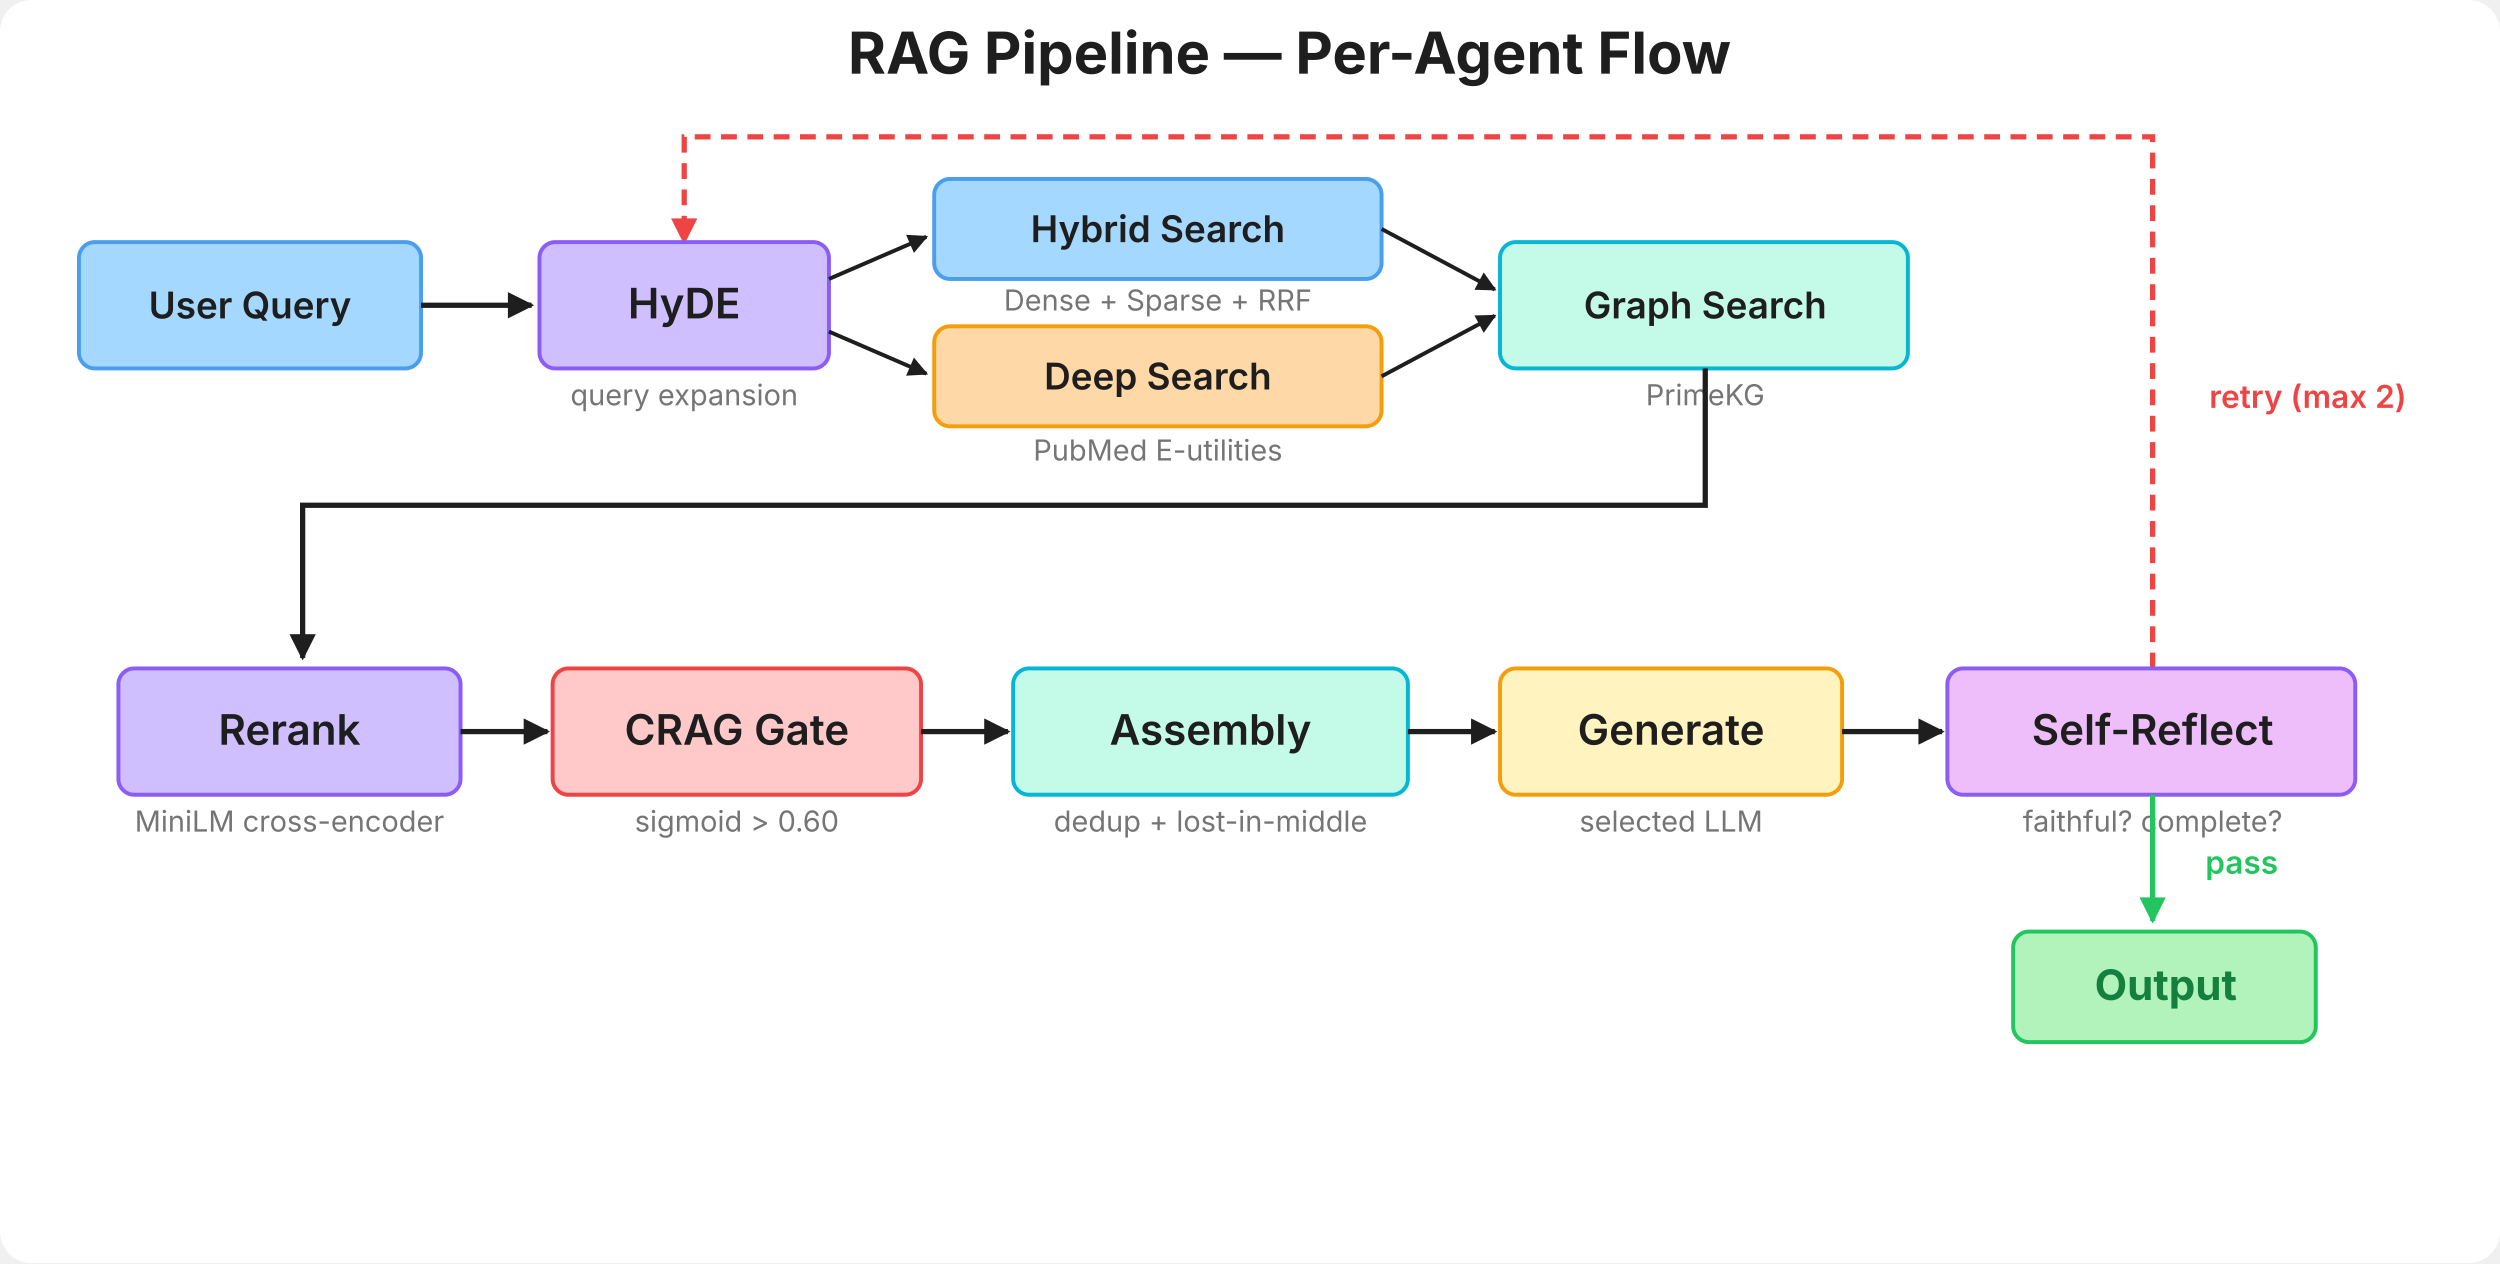
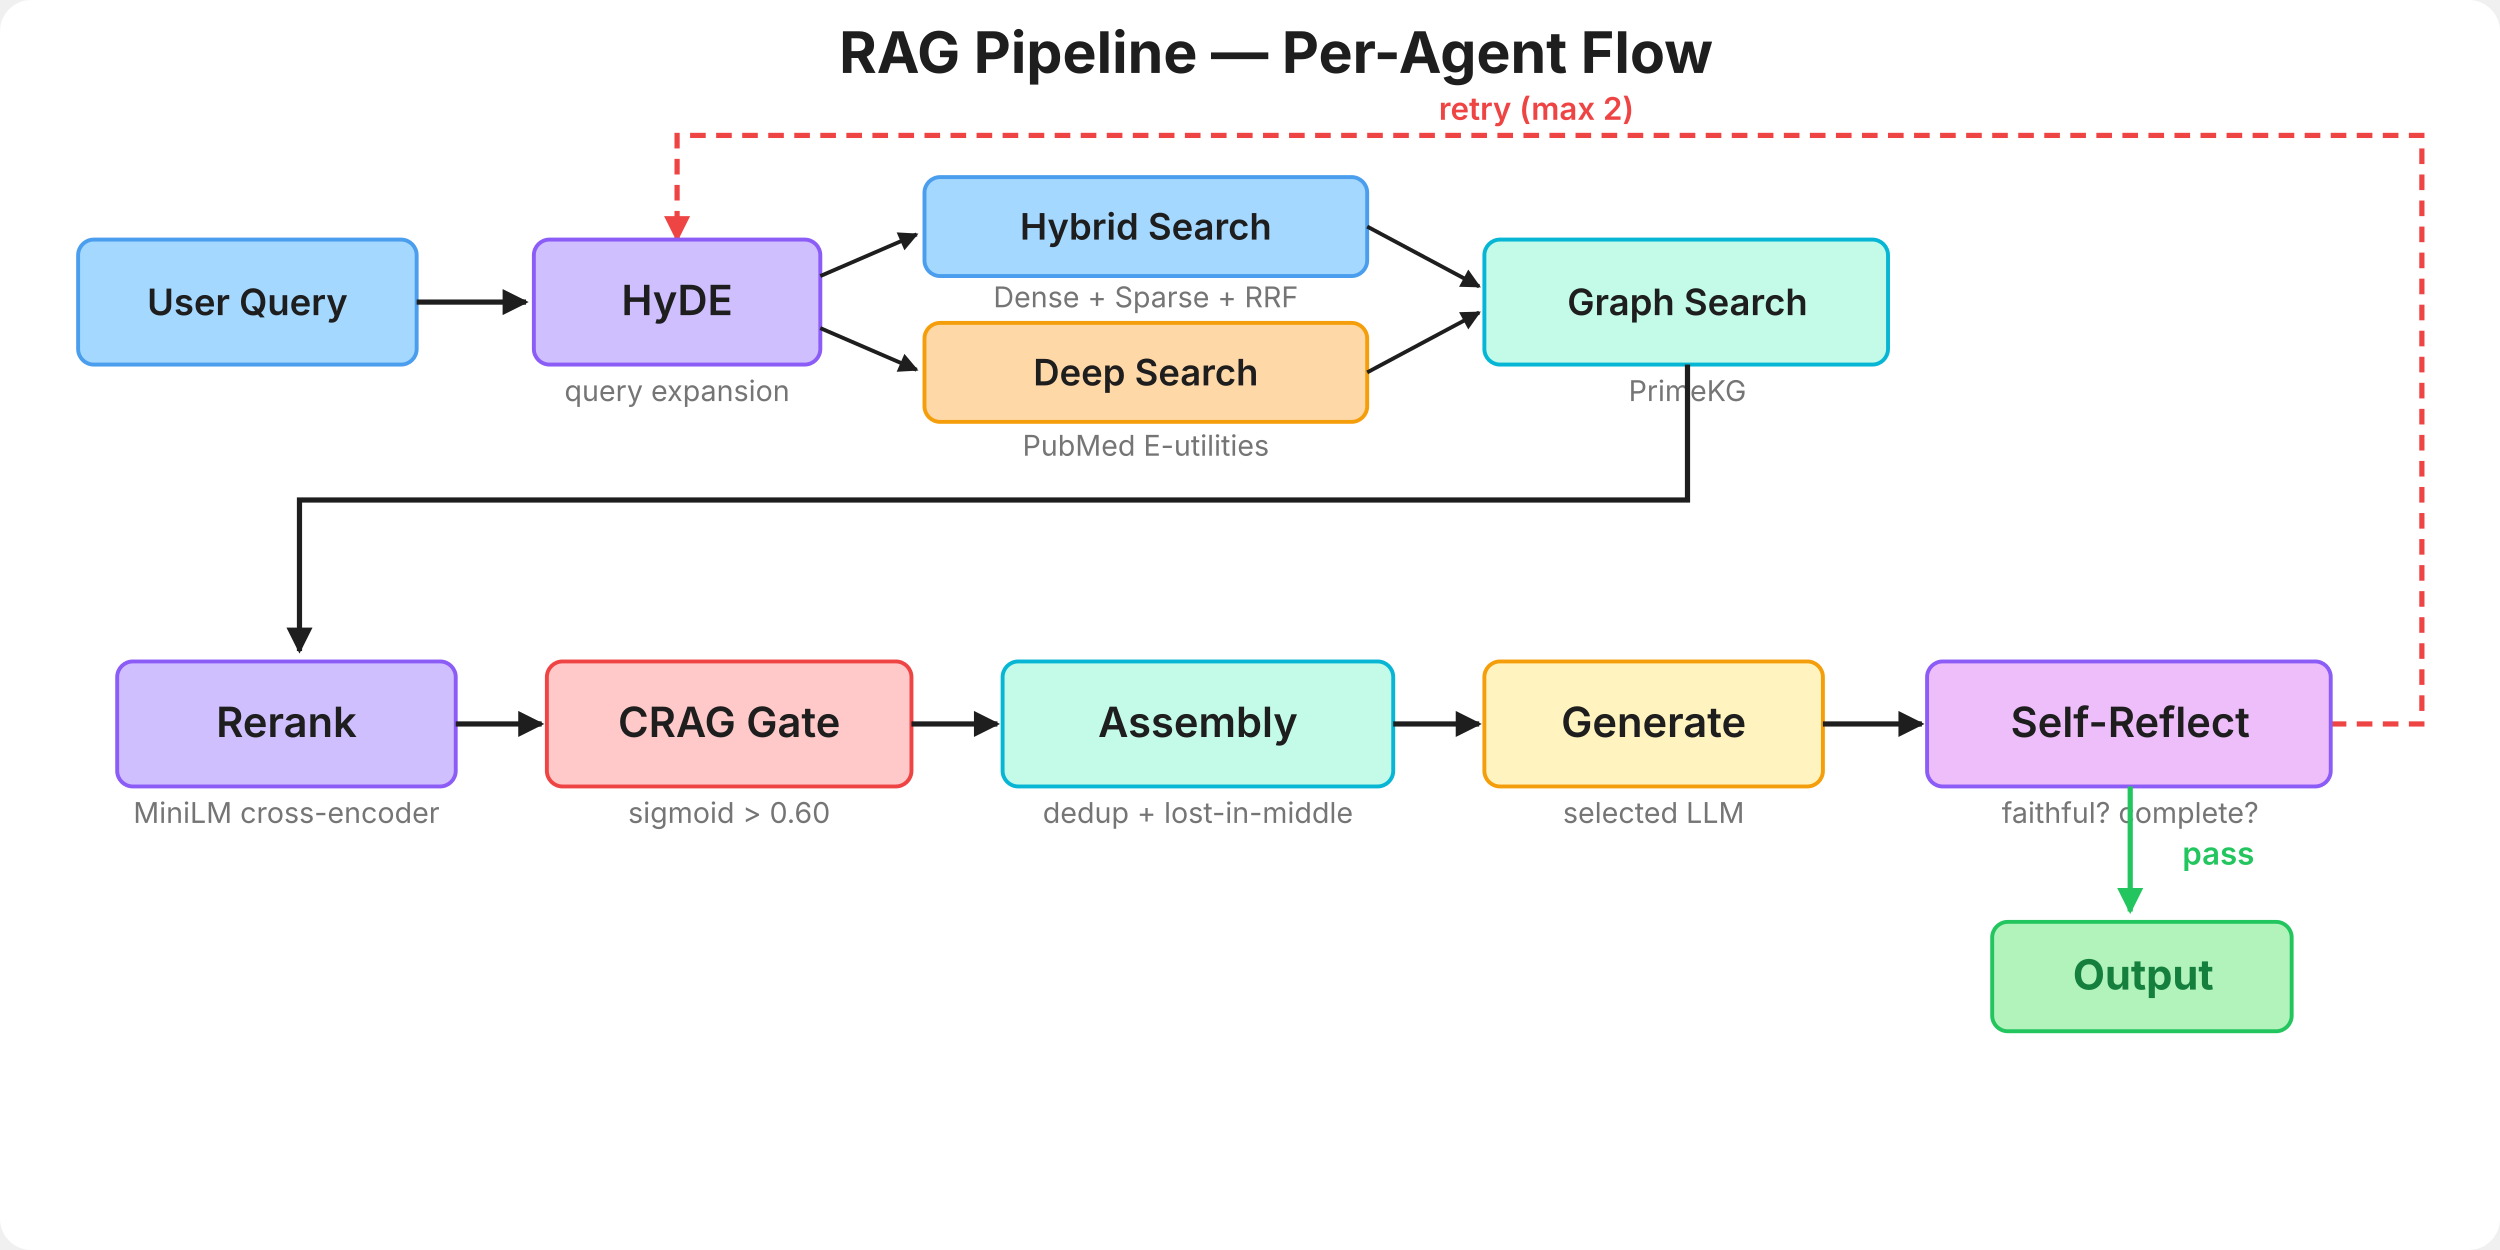
- <svg xmlns="http://www.w3.org/2000/svg" viewBox="-10 -10 950 480" font-family="system-ui, -apple-system, 'Segoe UI', sans-serif">
-   <rect x="-10" y="-10" width="950" height="480" rx="12" fill="#ffffff" />
+ <svg xmlns="http://www.w3.org/2000/svg" viewBox="-10 -10 960 480" font-family="system-ui, -apple-system, 'Segoe UI', sans-serif">
+   <rect x="-10" y="-10" width="960" height="480" rx="12" fill="#ffffff" />
  <defs>
    <marker id="arr" viewBox="0 0 10 10" refX="9" refY="5" markerWidth="7" markerHeight="5" orient="auto-start-reverse">
      <path d="M0 0L10 5L0 10z" fill="#1e1e1e" />
    </marker>
    <marker id="arr-g" viewBox="0 0 10 10" refX="9" refY="5" markerWidth="7" markerHeight="5" orient="auto">
      <path d="M0 0L10 5L0 10z" fill="#22c55e" />
    </marker>
    <marker id="arr-r" viewBox="0 0 10 10" refX="9" refY="5" markerWidth="7" markerHeight="5" orient="auto">
      <path d="M0 0L10 5L0 10z" fill="#ef4444" />
    </marker>
  </defs>
  <text x="480" y="18" text-anchor="middle" font-size="22" font-weight="700" fill="#1e1e1e">RAG Pipeline — Per-Agent Flow</text>
-   <rect x="815" y="130" width="105" height="20" rx="4" fill="white" stroke="none" />
-   <text x="867" y="145" text-anchor="middle" font-size="12" font-weight="600" fill="#ef4444">retry (max 2)</text>
-   <path d="M808 244 L808 42 L250 42 L250 82" fill="none" stroke="#ef4444" stroke-width="2" stroke-dasharray="6 4" marker-end="url(#arr-r)" />
+   <path d="M885 268 L920 268 L920 42 L250 42 L250 82" fill="none" stroke="#ef4444" stroke-width="2" stroke-dasharray="6 4" marker-end="url(#arr-r)" />
+   <text x="580" y="36" text-anchor="middle" font-size="12" font-weight="600" fill="#ef4444">retry (max 2)</text>
  <rect x="20" y="82" width="130" height="48" rx="6" fill="#a5d8ff" stroke="#4a9eed" stroke-width="1.5" />
  <text x="85" y="111" text-anchor="middle" font-size="14" font-weight="600" fill="#1e1e1e">User Query</text>
  <line x1="150" y1="106" x2="192" y2="106" stroke="#1e1e1e" stroke-width="2" marker-end="url(#arr)" />
  <rect x="195" y="82" width="110" height="48" rx="6" fill="#d0bfff" stroke="#8b5cf6" stroke-width="1.5" />
  <text x="250" y="111" text-anchor="middle" font-size="16" font-weight="600" fill="#1e1e1e">HyDE</text>
  <text x="250" y="144" text-anchor="middle" font-size="11" fill="#757575">query expansion</text>
  <line x1="305" y1="96" x2="342" y2="80" stroke="#1e1e1e" stroke-width="1.5" marker-end="url(#arr)" />
  <line x1="305" y1="116" x2="342" y2="132" stroke="#1e1e1e" stroke-width="1.5" marker-end="url(#arr)" />
  <rect x="345" y="58" width="170" height="38" rx="6" fill="#a5d8ff" stroke="#4a9eed" stroke-width="1.5" />
  <text x="430" y="82" text-anchor="middle" font-size="14" font-weight="600" fill="#1e1e1e">Hybrid Search</text>
  <text x="430" y="108" text-anchor="middle" font-size="11" fill="#757575">Dense + Sparse + RRF</text>
  <rect x="345" y="114" width="170" height="38" rx="6" fill="#ffd8a8" stroke="#f59e0b" stroke-width="1.5" />
  <text x="430" y="138" text-anchor="middle" font-size="14" font-weight="600" fill="#1e1e1e">Deep Search</text>
  <text x="430" y="165" text-anchor="middle" font-size="11" fill="#757575">PubMed E-utilities</text>
  <line x1="515" y1="77" x2="558" y2="100" stroke="#1e1e1e" stroke-width="1.5" marker-end="url(#arr)" />
  <line x1="515" y1="133" x2="558" y2="110" stroke="#1e1e1e" stroke-width="1.5" marker-end="url(#arr)" />
  <rect x="560" y="82" width="155" height="48" rx="6" fill="#c3fae8" stroke="#06b6d4" stroke-width="1.5" />
  <text x="638" y="111" text-anchor="middle" font-size="14" font-weight="600" fill="#1e1e1e">Graph Search</text>
  <text x="638" y="144" text-anchor="middle" font-size="11" fill="#757575">PrimeKG</text>
  <path d="M638 130 L638 182 L105 182 L105 240" fill="none" stroke="#1e1e1e" stroke-width="2" marker-end="url(#arr)" />
  <rect x="35" y="244" width="130" height="48" rx="6" fill="#d0bfff" stroke="#8b5cf6" stroke-width="1.5" />
  <text x="100" y="273" text-anchor="middle" font-size="16" font-weight="600" fill="#1e1e1e">Rerank</text>
  <text x="100" y="306" text-anchor="middle" font-size="11" fill="#757575">MiniLM cross-encoder</text>
  <line x1="165" y1="268" x2="198" y2="268" stroke="#1e1e1e" stroke-width="2" marker-end="url(#arr)" />
  <rect x="200" y="244" width="140" height="48" rx="6" fill="#ffc9c9" stroke="#ef4444" stroke-width="1.5" />
  <text x="270" y="273" text-anchor="middle" font-size="16" font-weight="600" fill="#1e1e1e">CRAG Gate</text>
  <text x="270" y="306" text-anchor="middle" font-size="11" fill="#757575">sigmoid &gt; 0.60</text>
  <line x1="340" y1="268" x2="373" y2="268" stroke="#1e1e1e" stroke-width="2" marker-end="url(#arr)" />
  <rect x="375" y="244" width="150" height="48" rx="6" fill="#c3fae8" stroke="#06b6d4" stroke-width="1.5" />
  <text x="450" y="273" text-anchor="middle" font-size="16" font-weight="600" fill="#1e1e1e">Assembly</text>
  <text x="450" y="306" text-anchor="middle" font-size="11" fill="#757575">dedup + lost-in-middle</text>
  <line x1="525" y1="268" x2="558" y2="268" stroke="#1e1e1e" stroke-width="2" marker-end="url(#arr)" />
  <rect x="560" y="244" width="130" height="48" rx="6" fill="#fff3bf" stroke="#f59e0b" stroke-width="1.5" />
  <text x="625" y="273" text-anchor="middle" font-size="16" font-weight="600" fill="#1e1e1e">Generate</text>
  <text x="625" y="306" text-anchor="middle" font-size="11" fill="#757575">selected LLM</text>
  <line x1="690" y1="268" x2="728" y2="268" stroke="#1e1e1e" stroke-width="2" marker-end="url(#arr)" />
  <rect x="730" y="244" width="155" height="48" rx="6" fill="#eebefa" stroke="#8b5cf6" stroke-width="1.5" />
  <text x="808" y="273" text-anchor="middle" font-size="16" font-weight="600" fill="#1e1e1e">Self-Reflect</text>
  <text x="808" y="306" text-anchor="middle" font-size="11" fill="#757575">faithful? complete?</text>
  <line x1="808" y1="292" x2="808" y2="340" stroke="#22c55e" stroke-width="2" marker-end="url(#arr-g)" />
  <text x="828" y="322" font-size="12" font-weight="600" fill="#22c55e">pass</text>
  <rect x="755" y="344" width="115" height="42" rx="6" fill="#b2f2bb" stroke="#22c55e" stroke-width="1.5" />
  <text x="813" y="370" text-anchor="middle" font-size="16" font-weight="700" fill="#15803d">Output</text>
</svg>
